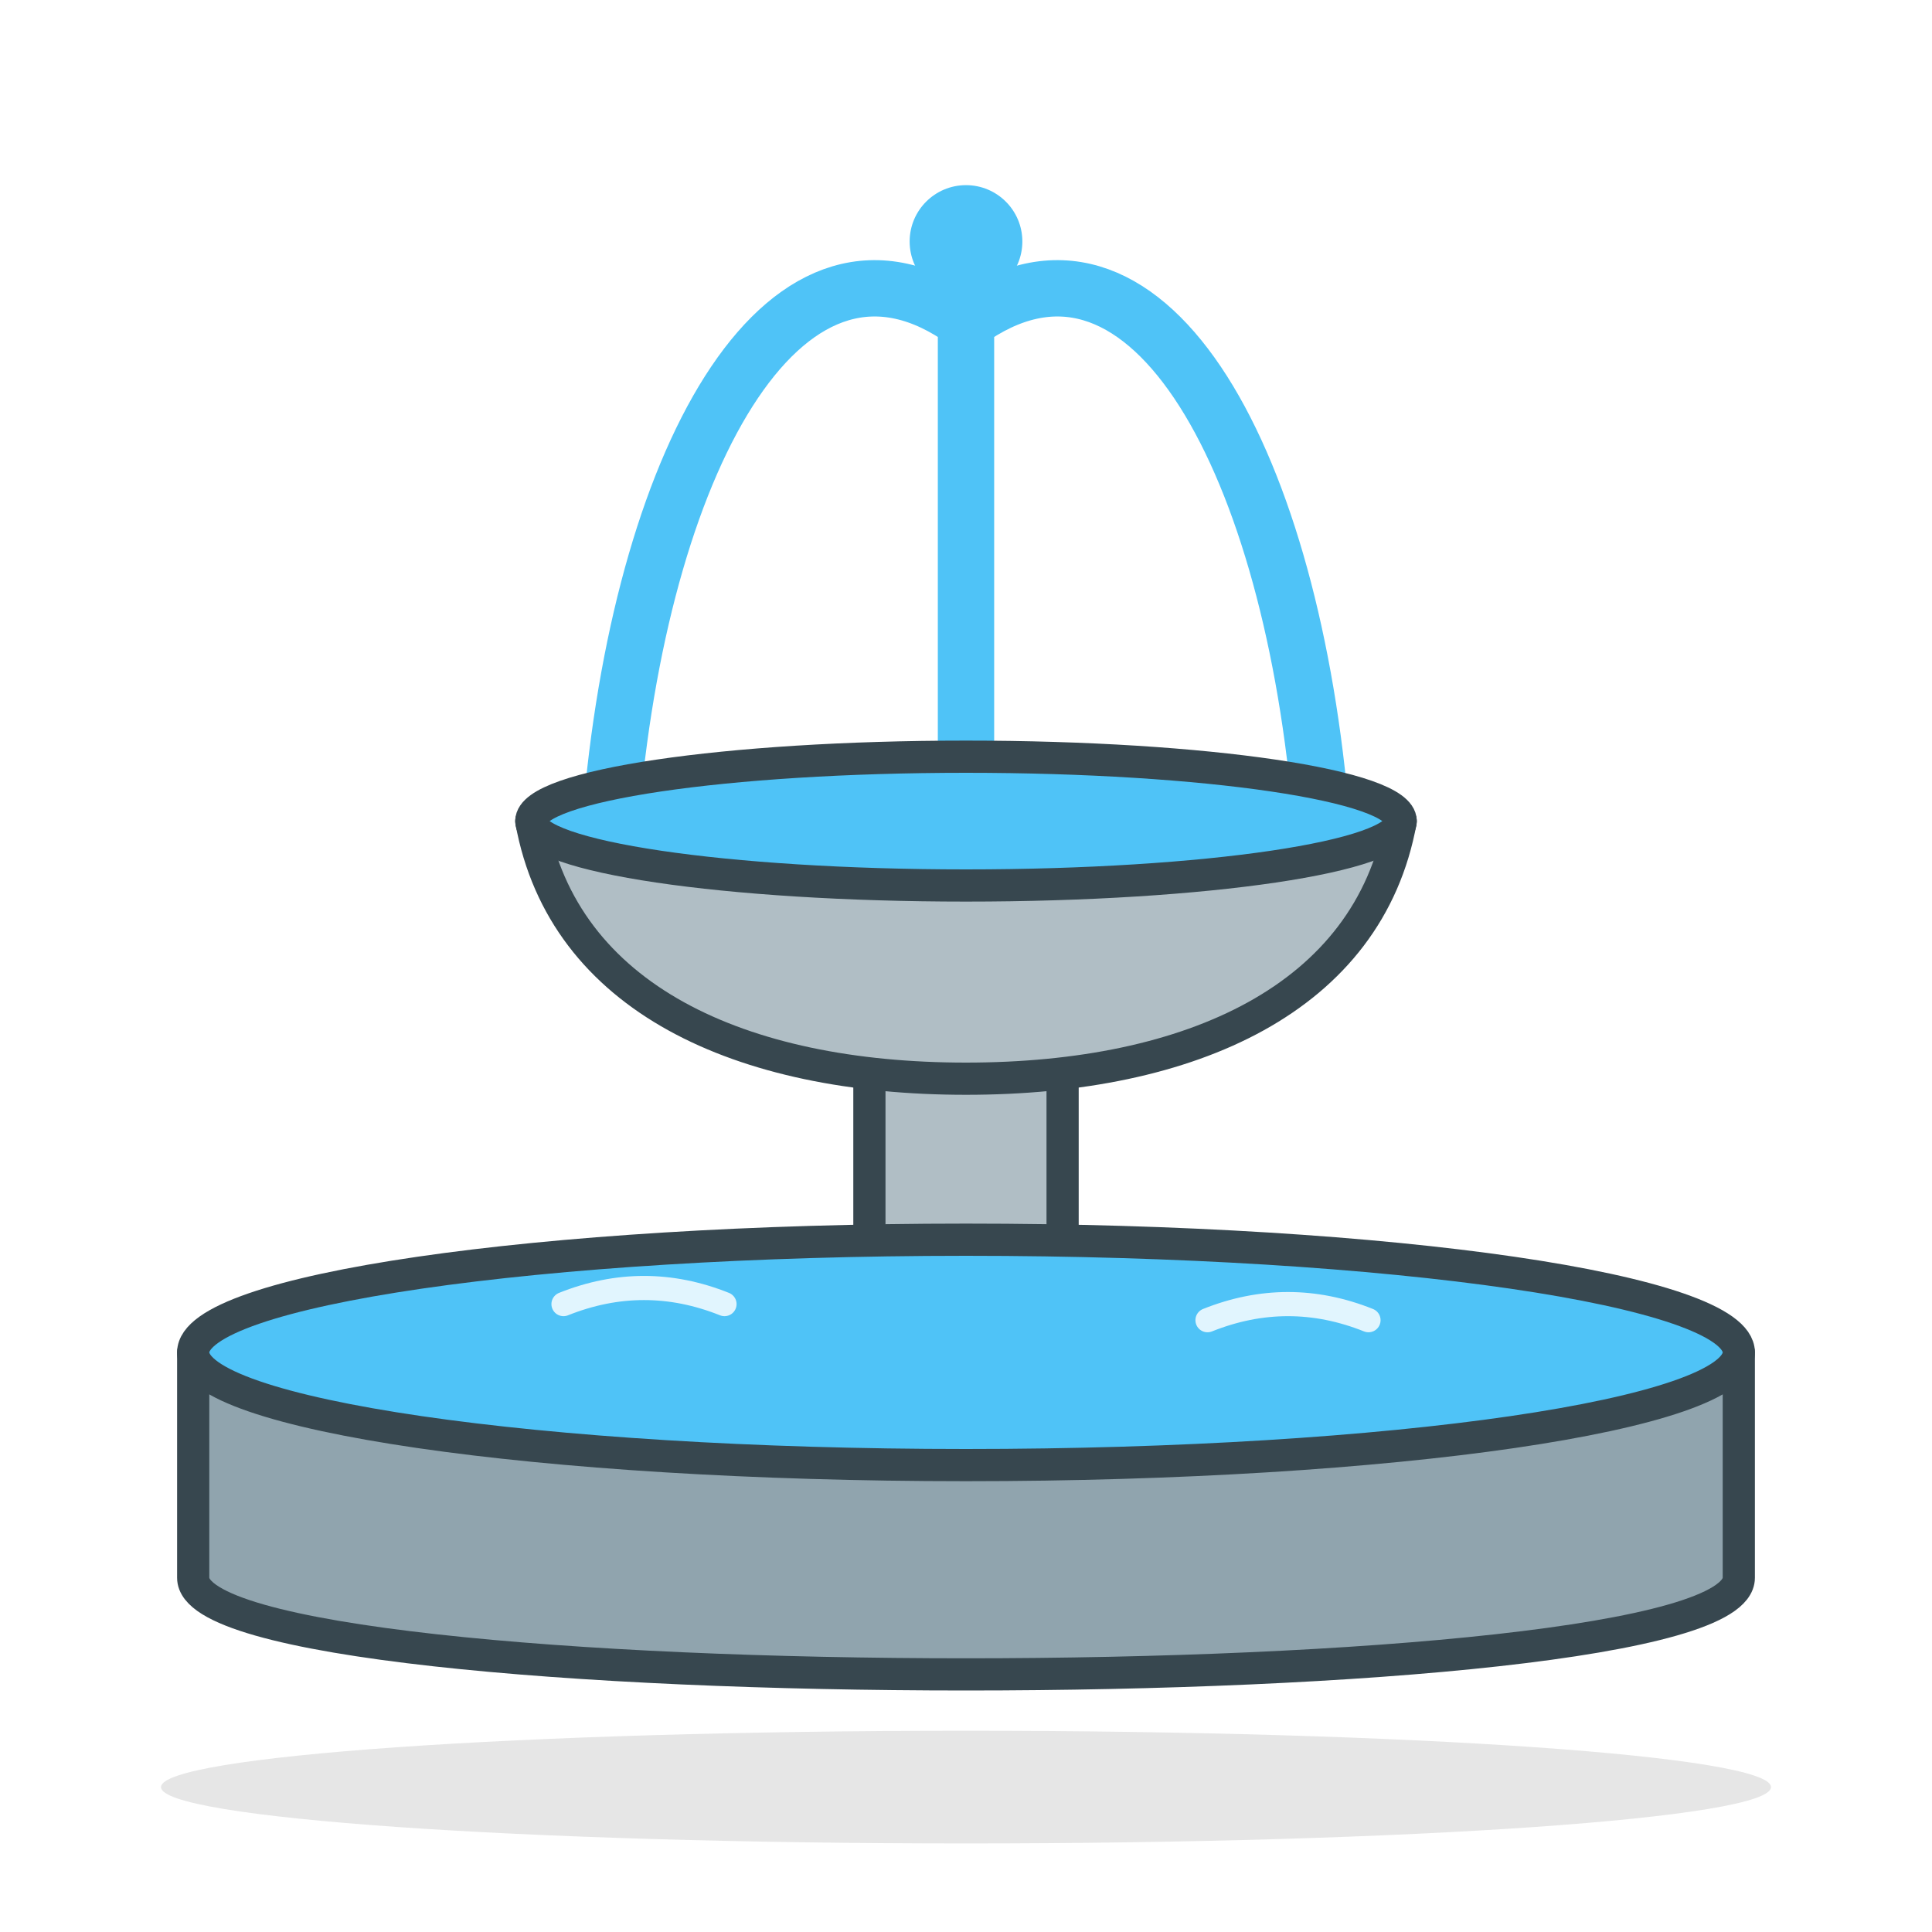
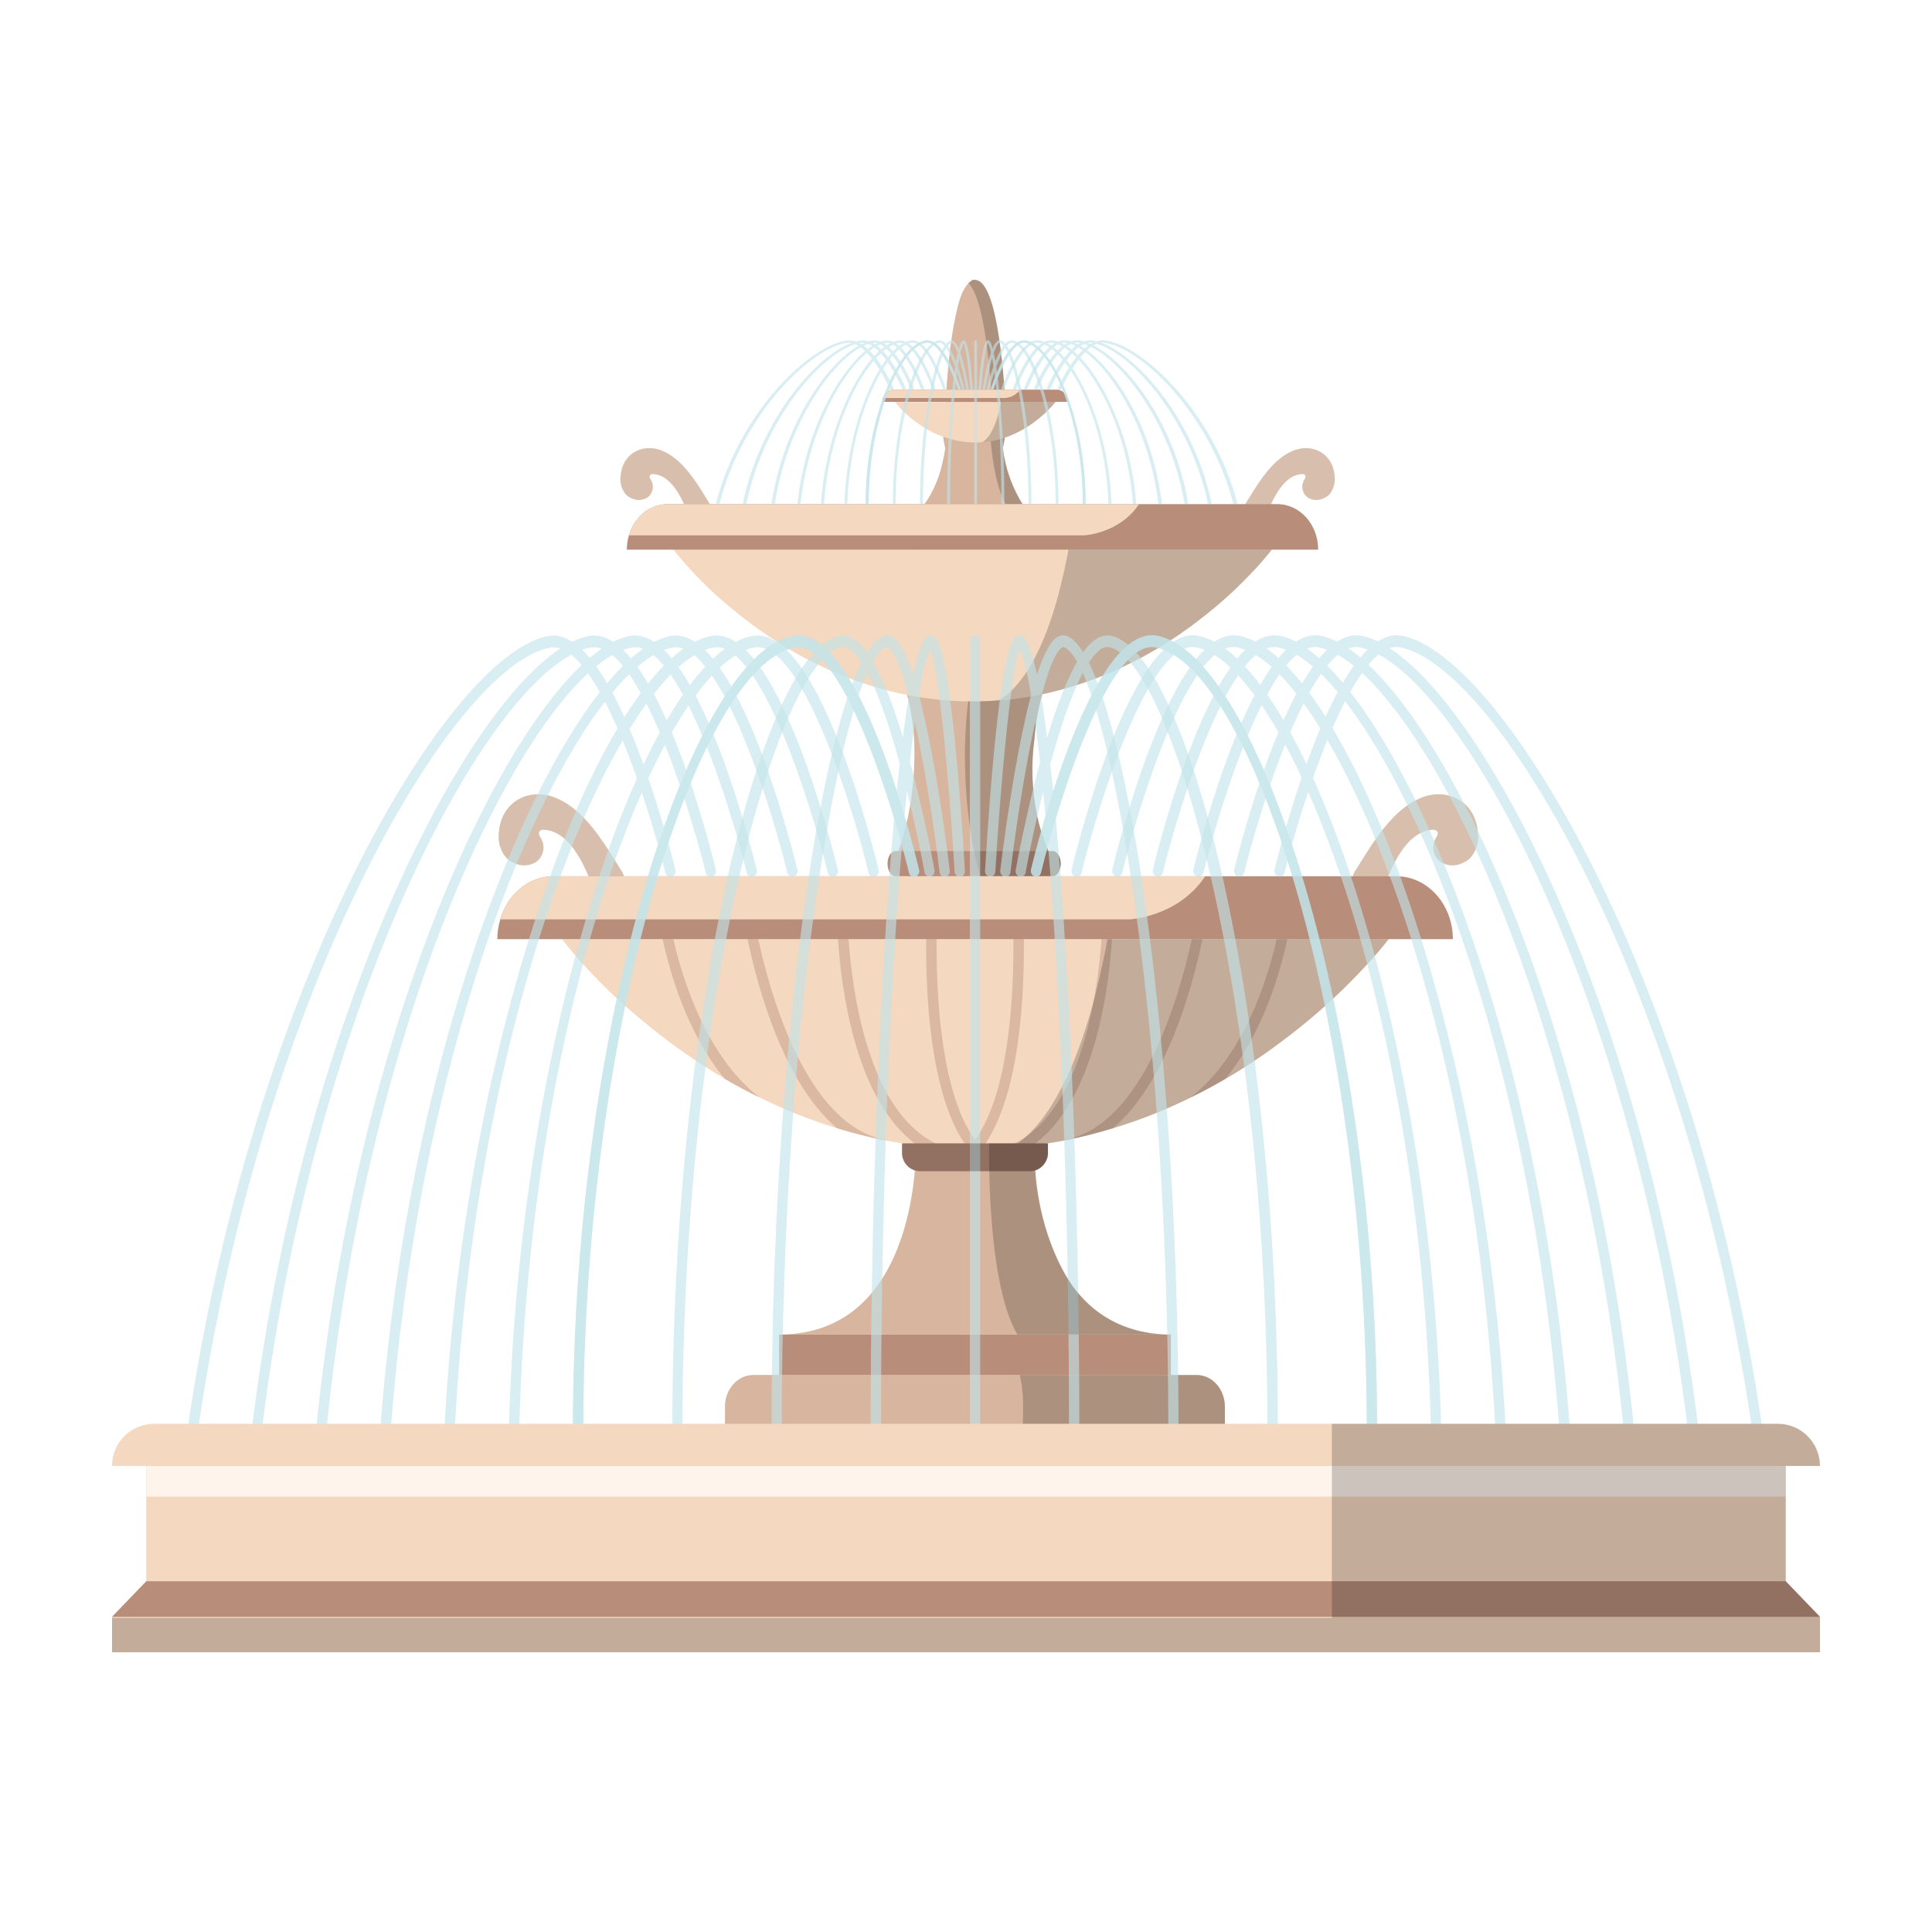
- <svg xmlns="http://www.w3.org/2000/svg" viewBox="0 0 240 240" role="img" aria-label="Fuente">
-   <ellipse cx="120" cy="222" rx="100" ry="7" fill="#000" opacity="0.1" />
-   <path d="M120 100 V40 M120 40 C98 24 80 56 76 100 M120 40 C142 24 160 56 164 100" fill="none" stroke="#4fc3f7" stroke-width="7" stroke-linecap="round" />
-   <circle cx="120" cy="30" r="7" fill="#4fc3f7" />
-   <g stroke="#37474f" stroke-width="4" stroke-linejoin="round">
-     <rect x="108" y="112" width="24" height="64" fill="#b0bec5" />
-     <path d="M24 168 H216 V196 C216 212 24 212 24 196 Z" fill="#90a4ae" />
-     <ellipse cx="120" cy="168" rx="96" ry="14" fill="#4fc3f7" />
-     <path d="M66 102 H174 C170 124 148 134 120 134 C92 134 70 124 66 102 Z" fill="#b0bec5" />
-     <ellipse cx="120" cy="102" rx="54" ry="8" fill="#4fc3f7" />
+ <svg xmlns="http://www.w3.org/2000/svg" viewBox="0 0 500 500">
+   <g style="isolation:isolate">
+     <g id="Capa_1" data-name="Capa 1">
+       <path d="M259.55,116.07l.39-2.14c.12-1,.24-2,.33-2.93a15,15,0,0,1-16.45-.35,34.41,34.41,0,0,0,.81,5.4c-1,6.49-2.83,11.1-5.83,15,3.35-.2,6.71.06,10,.13,3.53,0,7.05,0,10.57-.08l5.5-.21A35.1,35.1,0,0,1,259.55,116.07Z" fill="#d8b59f" />
+       <path d="M260.54,131l4.38-.17A35.1,35.1,0,0,1,259.55,116l.39-2.14c.12-1,.24-2,.33-2.93a16.51,16.51,0,0,1-4,1.72C256.85,120.36,258.17,127,260.54,131Z" opacity="0.2" />
+       <path d="M244.25,110.66c.74-10.1,1.11-20.88,3.48-30.74.63-2.62,1.53-6,4-7.49l.26,0a2.57,2.57,0,0,1,2,.78c5,4.67,6.21,30,6.56,37.52-2.37,0-4.75,0-7.12-.07Z" fill="#d8b59f" />
+       <path d="M260.57,110.7c-.35-7.51-1.54-32.84-6.56-37.51a2.57,2.57,0,0,0-2-.78l-.26,0a5.13,5.13,0,0,0-1.09.88c4.92,5,6.09,29.9,6.44,37.38C258.23,110.7,259.4,110.71,260.57,110.7Z" opacity="0.2" />
+       <path d="M273.17,104s-.29.38-.84,1c-.11.13-.23.26-.37.4a28.46,28.46,0,0,1-2.72,2.59c-.44.37-.92.75-1.43,1.13l-.52.39-.46.32c-.58.4-1.2.8-1.86,1.18s-1.14.64-1.75.94a25.62,25.62,0,0,1-3.89,1.54q-1.12.35-2.34.6c-.55.1-1.11.19-1.68.26-.3,0-.59.07-.89.09l-.18,0c-.5,0-1,.07-1.52.07h-.63a15.53,15.53,0,0,1-1.69-.09c-.3,0-.6,0-.89-.09-.57-.07-1.13-.16-1.68-.26-.81-.17-1.59-.37-2.35-.6A25.92,25.92,0,0,1,241.6,112c-.61-.3-1.19-.61-1.75-.94a31.17,31.17,0,0,1-4.28-3,27.32,27.32,0,0,1-3.93-4Z" fill="#f4d8c0" />
+       <path d="M276.39,104h-48a3.66,3.66,0,0,1,.14-1,2.88,2.88,0,0,1,2.69-2.16h42.31A3,3,0,0,1,276.39,104Z" fill="#b88d7a" />
+       <g opacity="0.2" style="mix-blend-mode:multiply">
+         <path d="M273.17,104s-.29.38-.84,1c-.11.13-.23.26-.37.4a28.46,28.46,0,0,1-2.72,2.59c-.44.37-.92.75-1.43,1.13l-.52.39-.46.32c-.58.4-1.2.8-1.86,1.18s-1.14.64-1.75.94a25.62,25.62,0,0,1-3.89,1.54q-1.12.35-2.34.6c-.55.1-1.11.19-1.68.26-.3,0-.59.07-.89.09l-.18,0,.15-.1a4.49,4.49,0,0,0,.62-.48c1.56-1.43,2.64-4.1,3.35-6.71,0-.16.08-.31.11-.47h0c.24-.94.43-1.86.59-2.7Z" />
+       </g>
+       <path d="M264,100.84a5.21,5.21,0,0,1-3.82,2.16H228.57a2.88,2.88,0,0,1,2.69-2.16Z" fill="#f4d8c0" />
+       <g opacity="0.62">
+         <path d="M224.41,130.47a.35.35,0,0,1-.37-.31c0-22,8.5-41,15.53-42.06,4.63-.69,8.53,11,9,12.37a.3.3,0,0,1-.25.38.37.37,0,0,1-.45-.22c-1.12-3.49-4.78-12.45-8.13-11.93-6.76,1-14.93,19.77-14.93,41.46A.34.34,0,0,1,224.41,130.47Z" fill="#c2e3ea" />
+         <path d="M218.91,130.47h0a.35.35,0,0,1-.36-.32c.76-22,10-40.95,17.19-42.05,4.62-.7,8.54,11,9,12.37a.31.31,0,0,1-.26.38.37.37,0,0,1-.45-.22c-1.12-3.49-4.8-12.45-8.14-11.93-6.07.94-15.78,18-16.59,41.47A.33.33,0,0,1,218.91,130.47Z" fill="#c2e3ea" />
+         <path d="M212.85,130.47h0a.35.35,0,0,1-.37-.33c1.58-21.91,12.23-40.92,20-42,4.92-.7,9.08,11,9.54,12.37a.3.3,0,0,1-.27.38.39.39,0,0,1-.47-.21c-1.2-3.5-5.1-12.45-8.66-11.94-6.58,1-17.66,18-19.36,41.48A.36.36,0,0,1,212.85,130.47Z" fill="#c2e3ea" />
+         <path d="M206.76,130.47h0a.36.36,0,0,1-.37-.34c2.65-23.74,15.44-41,22.74-42,5.12-.7,9.5,11,10,12.37.06.17-.07.34-.29.38a.42.42,0,0,1-.49-.21c-1.26-3.5-5.36-12.45-9.06-11.94-7.06,1-19.46,18-22.08,41.49A.37.37,0,0,1,206.76,130.47Z" fill="#c2e3ea" />
+         <path d="M200.07,130.47h0c-.24,0-.41-.17-.38-.34,3.71-23.71,18.21-41,26.17-42,5.46-.71,10.14,11,10.65,12.37.06.17-.07.34-.3.38a.46.46,0,0,1-.53-.21c-1.34-3.5-5.71-12.45-9.67-11.94-7.71,1-21.8,18.07-25.46,41.5A.42.42,0,0,1,200.07,130.47Z" fill="#c2e3ea" />
+         <path d="M192.74,130.47h-.06c-.26,0-.44-.18-.4-.35,5-23.66,21.67-41,30.55-42,5.93-.7,11,11,11.59,12.37.07.17-.08.34-.33.38a.52.52,0,0,1-.57-.21c-1.47-3.5-6.23-12.45-10.52-11.94-8.61,1-24.88,18.11-29.79,41.5C193.18,130.36,193,130.47,192.74,130.47Z" fill="#c2e3ea" />
+         <path d="M185.82,130.47h-.08c-.26,0-.44-.18-.4-.35,6.09-23.61,24.44-40.92,33.9-42,6.15-.71,11.46,11,12,12.37.07.17-.08.34-.34.38a.56.56,0,0,1-.6-.21c-1.53-3.5-6.47-12.45-10.94-11.94-9.19,1.06-27.08,18.16-33.11,41.51A.48.48,0,0,1,185.82,130.47Z" fill="#c2e3ea" />
+       </g>
+       <g opacity="0.62">
+         <path d="M280.59,130.47a.34.34,0,0,1-.36-.31c0-21.69-8.17-40.42-14.94-41.46-3.35-.52-7,8.44-8.12,11.93a.37.37,0,0,1-.45.22.3.3,0,0,1-.25-.38c.43-1.34,4.33-13.07,8.95-12.37,7,1.08,15.53,20.08,15.53,42.06A.34.34,0,0,1,280.59,130.47Z" fill="#c2e3ea" />
+         <path d="M287.25,130.47a.37.37,0,0,1-.4-.3C286,106.65,275.4,89.64,268.8,88.7c-3.64-.52-7.63,8.44-8.86,11.93a.4.4,0,0,1-.48.22c-.22,0-.34-.21-.28-.38.47-1.34,4.73-13.07,9.76-12.37,7.8,1.1,17.88,20.1,18.71,42.05a.37.37,0,0,1-.39.32Z" fill="#c2e3ea" />
+         <path d="M293.63,130.47c-.22,0-.41-.13-.42-.29-1.83-23.5-13.78-40.52-20.89-41.48-3.86-.52-8,8.44-9.33,11.94a.44.44,0,0,1-.51.21c-.23,0-.36-.21-.3-.38.5-1.34,5-13.07,10.29-12.37,8.38,1.12,19.87,20.13,21.57,42,0,.17-.16.32-.39.33Z" fill="#c2e3ea" />
+         <path d="M300.19,130.47c-.22,0-.42-.12-.44-.28-2.85-23.47-16.35-40.51-24-41.49-4-.51-8.49,8.44-9.86,11.94a.49.49,0,0,1-.55.21c-.23,0-.37-.21-.3-.38.52-1.34,5.28-13.07,10.87-12.37,7.95,1,21.88,18.29,24.76,42,0,.17-.16.32-.4.34Z" fill="#c2e3ea" />
+         <path d="M307,130.47a.45.45,0,0,1-.47-.28c-4-23.42-19.19-40.48-27.53-41.49-4.3-.52-9,8.44-10.45,11.94a.53.53,0,0,1-.57.21c-.25,0-.4-.21-.33-.38.56-1.34,5.61-13.07,11.52-12.37,8.61,1,24.28,18.32,28.29,42,0,.17-.16.32-.41.34Z" fill="#c2e3ea" />
+         <path d="M313.06,130.47a.46.46,0,0,1-.47-.27c-5-23.39-21.42-40.47-30.13-41.5-4.35-.51-9.16,8.44-10.65,11.94a.55.55,0,0,1-.58.21c-.25,0-.4-.21-.33-.38.57-1.34,5.74-13.07,11.73-12.37,9,1.06,25.88,18.36,30.9,42,0,.17-.14.32-.4.35Z" fill="#c2e3ea" />
+         <path d="M319.63,130.47a.48.48,0,0,1-.48-.26C313.06,106.86,295,89.76,285.71,88.7c-4.52-.51-9.51,8.44-11,11.94a.57.57,0,0,1-.61.21c-.26,0-.41-.21-.34-.38.59-1.34,5.94-13.08,12.17-12.37,9.56,1.09,28.08,18.4,34.24,42,0,.17-.14.33-.41.35Z" fill="#c2e3ea" />
+       </g>
+       <g opacity="0.62">
+         <path d="M280.59,130.47a.34.34,0,0,1-.36-.31c0-21.69-8.17-40.42-14.94-41.46-3.35-.52-7,8.44-8.12,11.93a.37.37,0,0,1-.45.22.3.3,0,0,1-.25-.38c.43-1.34,4.33-13.07,8.95-12.37,7,1.08,15.53,20.08,15.53,42.06A.34.34,0,0,1,280.59,130.47Z" fill="#c2e3ea" />
+         <path d="M273.57,130.47a.35.35,0,0,1-.37-.31c0-22.73-6.65-40.54-11.14-41.46a1,1,0,0,0-.7.13c-2.28,1.23-4.57,8.92-5.26,11.79a.38.38,0,0,1-.43.24.32.32,0,0,1-.29-.37c.1-.43,2.58-10.56,5.59-12.18a1.89,1.89,0,0,1,1.26-.21c5.41,1.11,11.7,19.72,11.7,42.06A.34.34,0,0,1,273.57,130.47Z" fill="#c2e3ea" />
+         <path d="M266.54,130.47a.34.34,0,0,1-.36-.31c0-22.74-4.41-40.56-7.38-41.47,0,0-.06,0-.15,0-1.37.69-2.95,7.65-3.63,11.88a.36.36,0,0,1-.41.26.32.32,0,0,1-.31-.35c.18-1.15,1.86-11.25,4-12.32a1,1,0,0,1,.78-.08c3.64,1.12,7.86,19.73,7.86,42.05A.34.34,0,0,1,266.54,130.47Z" fill="#c2e3ea" />
+         <path d="M259.52,130.47a.34.34,0,0,1-.36-.31c0-22-2-39.38-3.51-41.36-.57,1.09-1.3,6.64-1.71,11.78a.35.35,0,0,1-.39.28.33.33,0,0,1-.34-.33c.36-4.45,1.13-12,2.21-12.42a.57.57,0,0,1,.51,0c2,1.25,4,21.67,4,42A.35.35,0,0,1,259.52,130.47Z" fill="#c2e3ea" />
+         <path d="M252.5,130.47a.35.35,0,0,1-.37-.31V88.37a.34.34,0,0,1,.37-.3.33.33,0,0,1,.36.3v41.79A.34.34,0,0,1,252.5,130.47Z" fill="#c2e3ea" />
+         <path d="M245.48,130.47a.34.34,0,0,1-.37-.31c0-20.34,1.92-40.76,4-42a.57.57,0,0,1,.51,0c1.08.42,1.85,8,2.2,12.42a.32.32,0,0,1-.34.33.33.33,0,0,1-.38-.28c-.42-5.14-1.15-10.69-1.71-11.78-1.47,2-3.51,19.36-3.51,41.36A.34.34,0,0,1,245.48,130.47Z" fill="#c2e3ea" />
+         <path d="M238.45,130.47a.34.34,0,0,1-.36-.31c0-22.32,4.22-40.93,7.85-42a1,1,0,0,1,.79.08c2.11,1.07,3.79,11.17,4,12.32a.32.32,0,0,1-.31.35.35.35,0,0,1-.41-.26c-.68-4.23-2.26-11.19-3.63-11.88-.09,0-.13,0-.16,0-3,.91-7.37,18.73-7.37,41.47A.34.34,0,0,1,238.45,130.47Z" fill="#c2e3ea" />
+         <path d="M231.43,130.47a.34.34,0,0,1-.36-.31c0-22.34,6.29-40.95,11.7-42.06a1.86,1.86,0,0,1,1.25.21c3,1.62,5.49,11.75,5.6,12.18a.32.32,0,0,1-.29.37.38.38,0,0,1-.43-.24c-.69-2.87-3-10.56-5.27-11.79a1,1,0,0,0-.69-.13c-4.49.92-11.14,18.73-11.14,41.46A.35.35,0,0,1,231.43,130.47Z" fill="#c2e3ea" />
+         <path d="M224.41,130.47a.35.35,0,0,1-.37-.31c0-22,8.5-41,15.53-42.06,4.63-.69,8.53,11,9,12.37a.3.3,0,0,1-.25.38.37.37,0,0,1-.45-.22c-1.12-3.49-4.78-12.45-8.13-11.93-6.76,1-14.93,19.77-14.93,41.46A.34.34,0,0,1,224.41,130.47Z" fill="#c2e3ea" />
+       </g>
+       <path d="M269.79,179.43c6.81-23.92,26.56-28.7,29.46-29.33h-94.2c2.49.41,21.89,4.09,29.09,27.55a59.94,59.94,0,0,1,2.44,13.67,83.25,83.25,0,0,1-.77,15.33,70.82,70.82,0,0,1-4.67,17.17h42a44.11,44.11,0,0,1-4.67-12.42,58,58,0,0,1-.77-20.08A59.66,59.66,0,0,1,269.79,179.43Z" fill="#d8b59f" />
+       <path d="M272.46,226.77H231.74c-1.13,0-2.05-1.46-2.05-3.26s.92-3.25,2.05-3.25h40.72c1.13,0,2.05,1.46,2.05,3.25S273.59,226.77,272.46,226.77Z" fill="#b88d7a" />
+       <path d="M299.25,150.1H280.38c-2.12.46-23.34,0-29.46,29.33-.69,3.3-3.4,24.36,2.67,47.34h18.87c1.13,0,2.05-1.46,2.05-3.26s-.92-3.25-2.05-3.25h-1.09a46.86,46.86,0,0,1-2.87-8.86,58,58,0,0,1-.77-20.08,59.66,59.66,0,0,1,2.06-11.89,46.76,46.76,0,0,1,4-9.91h2.3c1.14,0,2.06-1.46,2.06-3.25a4.3,4.3,0,0,0-.63-2.34A39.29,39.29,0,0,1,299.25,150.1Z" opacity="0.2" />
+       <path d="M303,345.38H201.63c36.69,0,35.41-49,35.41-49l15.29,1,15.31-1s0,.66,0,1.82C267.86,307.08,270.58,345.38,303,345.38Z" fill="#d8b59f" />
+       <path d="M359.37,243.05s-1.49,2-4.34,5.2c-.57.63-1.21,1.34-1.9,2.06a151.4,151.4,0,0,1-14,13.33c-2.27,1.91-4.75,3.88-7.39,5.85-.88.66-1.79,1.32-2.69,2s-1.58,1.11-2.38,1.68c-3,2.06-6.19,4.12-9.58,6.09-2.88,1.68-5.87,3.29-9,4.81A130.19,130.19,0,0,1,288,292c-3.9,1.19-7.93,2.24-12.09,3.08-2.83.53-5.71,1-8.67,1.37-1.52.21-3,.36-4.59.48a8.69,8.69,0,0,1-.91.06c-2.56.24-5.15.36-7.82.39h0c-.46,0-.91,0-1.36,0h-.48c-.46,0-.91,0-1.36,0h0c-3,0-5.87-.18-8.73-.45-1.54-.12-3.06-.27-4.59-.48-3-.36-5.84-.84-8.67-1.37-4.16-.84-8.19-1.89-12.08-3.08a130.31,130.31,0,0,1-20-7.95c-3.15-1.52-6.14-3.13-9-4.81a160.53,160.53,0,0,1-22-15.59,139.89,139.89,0,0,1-20.25-20.59Z" fill="#f4d8c0" />
+       <path d="M363.81,208.72a19,19,0,0,1,4-2.27c6.74-2.75,14.31.9,14.7,9.43a8.21,8.21,0,0,1-2,6.17,6.58,6.58,0,0,1-2,1.31,5.77,5.77,0,0,1-5.74-.32,4.71,4.71,0,0,1-1.37-5.81c.36-.61.92-1.33.59-2a1.24,1.24,0,0,0-1.23-.49c-7,.4-11.05,10.18-13.13,16.57a3.2,3.2,0,0,1-.94,1.7c-1,.74-2.3-.24-3.18-1.17l-2.41-2.55a3.37,3.37,0,0,1-1-1.6,3.65,3.65,0,0,1,.75-2.52C354.46,219.42,358.41,212.7,363.81,208.72Z" fill="#d8bfad" />
+       <path d="M317,364.05v6H187.62v-6c0-4.51,3.28-8.21,7.34-8.21H309.69C313.75,355.84,317,359.54,317,364.05Z" fill="#d8b59f" />
+       <path d="M147.78,208.72a18.65,18.65,0,0,0-4-2.27c-6.74-2.75-14.31.9-14.71,9.43a8.26,8.26,0,0,0,2,6.17,6.46,6.46,0,0,0,2,1.31,5.77,5.77,0,0,0,5.74-.32,4.7,4.7,0,0,0,1.36-5.81c-.36-.61-.91-1.33-.58-2a1.23,1.23,0,0,1,1.22-.49c7,.4,11.06,10.18,13.13,16.57a3.28,3.28,0,0,0,.95,1.7c1,.74,2.3-.24,3.18-1.17l2.41-2.55a3.45,3.45,0,0,0,1-1.6,3.66,3.66,0,0,0-.76-2.52C157.14,219.42,153.18,212.7,147.78,208.72Z" fill="#d8bfad" />
+       <g opacity="0.43">
+         <path d="M253.29,298.19c13.93-16.06,11.59-59.84,11.48-61.7l-2.66.2c0,.44,2.37,44.31-10.73,59.42Z" fill="#b88d7a" />
+         <path d="M262.34,296l.35.9c1.54-.12,3.07-.27,4.59-.48,16-11.44,19.66-40.36,20.51-53.39.22-3.64.25-6.06.25-6.48h-2.67c0,.12,0,2.6-.3,6.48C284.11,256.66,280,287.58,262.34,296Z" fill="#b88d7a" />
+         <path d="M275.92,294.93l0,.15c4.16-.84,8.19-1.88,12.09-3.08,14.06-11.83,20.73-37.11,23.18-48.94.72-3.49,1.07-5.79,1.12-6.24l-2.61-.48c0,.12-.4,2.69-1.28,6.72C305.3,257.55,296,290.78,275.92,294.93Z" fill="#b88d7a" />
+         <path d="M308.07,284.05c3.15-1.52,6.14-3.13,9-4.81,10-12.1,14.41-28.29,16.09-36.18.59-2.63.83-4.33.88-4.66l-2.64-.45c0,.09-.29,2-1,5.11C328.24,252.62,322.13,273.18,308.07,284.05Z" fill="#b88d7a" />
+         <path d="M251.38,298.19c-13.93-16.06-11.59-59.84-11.48-61.7l2.66.2c0,.44-2.37,44.31,10.73,59.42Z" fill="#b88d7a" />
+         <path d="M242.33,296l-.35.9c-1.55-.12-3.07-.27-4.59-.48-16-11.44-19.66-40.36-20.52-53.39-.21-3.64-.24-6.06-.24-6.48h2.67c0,.12,0,2.6.3,6.48C220.56,256.66,224.67,287.58,242.33,296Z" fill="#b88d7a" />
+         <path d="M228.75,294.93l0,.15c-4.16-.84-8.19-1.88-12.09-3.08-14.06-11.83-20.73-37.11-23.18-48.94-.72-3.49-1.07-5.79-1.12-6.24l2.61-.48c0,.12.4,2.69,1.28,6.72C199.37,257.55,208.68,290.78,228.75,294.93Z" fill="#b88d7a" />
+         <path d="M196.6,284.05c-3.15-1.52-6.14-3.13-9-4.81-10-12.1-14.41-28.29-16.09-36.18-.59-2.63-.83-4.33-.88-4.66l2.64-.45c0,.09.29,2,1,5.11C176.42,252.62,182.53,273.18,196.6,284.05Z" fill="#b88d7a" />
+       </g>
+       <path d="M376,243.05H128.71a17.89,17.89,0,0,1,.75-5.11c1.89-6.48,7.36-11.17,13.82-11.17H361.4C369.43,226.77,376,234.06,376,243.05Z" fill="#b88d7a" />
+       <polygon points="252.53 345.39 252.14 345.39 201.64 345.39 201.64 355.85 252.14 355.85 252.53 355.85 303.03 355.85 303.03 345.39 252.53 345.39" fill="#b88d7a" />
+       <g opacity="0.2" style="mix-blend-mode:multiply">
+         <path d="M359.37,243.05s-1.49,2-4.34,5.2c-.57.63-1.21,1.34-1.9,2.06a151.4,151.4,0,0,1-14,13.33c-2.27,1.91-4.75,3.88-7.39,5.85-.88.66-1.79,1.32-2.69,2s-1.58,1.11-2.38,1.68c-3,2.06-6.19,4.12-9.58,6.09-2.88,1.68-5.87,3.29-9,4.81A130.19,130.19,0,0,1,288,292c-3.9,1.19-7.93,2.24-12.09,3.08-2.83.53-5.71,1-8.67,1.37-1.52.21-3,.36-4.59.48a8.69,8.69,0,0,1-.91.06c.24-.15.51-.3.75-.48a21.3,21.3,0,0,0,3.2-2.48c8.09-7.41,13.61-21.15,17.26-34.6.22-.8.43-1.61.62-2.42,0,0,0,0,0,0,1.23-4.84,2.25-9.59,3.05-13.92Z" />
+       </g>
+       <g opacity="0.2" style="mix-blend-mode:multiply">
+         <path d="M317,364.05v6h-52.4c.48-7.8-.06-12-.72-14.19h45.78C313.75,355.84,317,359.54,317,364.05Z" />
+       </g>
+       <path d="M259.45,295.9h-26v2.2a4.73,4.73,0,0,0,4.43,5h28.88a4.73,4.73,0,0,0,4.44-5v-2.2Z" fill="#b88d7a" />
+       <path d="M311.91,226.77c-7.07,10.64-19.69,11.17-19.69,11.17H129.46c1.89-6.48,7.36-11.17,13.82-11.17Z" fill="#f4d8c0" />
+       <path d="M331.77,118.28a13.65,13.65,0,0,1,2.92-1.66c4.92-2,10.44.66,10.72,6.88A6,6,0,0,1,344,128a4.68,4.68,0,0,1-1.44.95,4.21,4.21,0,0,1-4.19-.23,3.44,3.44,0,0,1-1-4.24c.26-.44.67-1,.43-1.43a.89.89,0,0,0-.9-.35c-5.08.29-8.06,7.42-9.57,12.08a2.41,2.41,0,0,1-.69,1.24c-.74.54-1.68-.18-2.32-.86l-1.76-1.85a2.47,2.47,0,0,1-.74-1.17,2.66,2.66,0,0,1,.55-1.84C325,126.08,327.83,121.18,331.77,118.28Z" fill="#d8bfad" />
+       <path d="M174.23,118.28a13.41,13.41,0,0,0-2.92-1.66c-4.91-2-10.43.66-10.72,6.88A6,6,0,0,0,162,128a4.52,4.52,0,0,0,1.43.95,4.21,4.21,0,0,0,4.19-.23,3.44,3.44,0,0,0,1-4.24c-.27-.44-.67-1-.43-1.43a.88.88,0,0,1,.89-.35c5.08.29,8.06,7.42,9.58,12.08a2.4,2.4,0,0,0,.68,1.24c.74.54,1.68-.18,2.33-.86l1.75-1.85a2.57,2.57,0,0,0,.75-1.17,2.66,2.66,0,0,0-.56-1.84C181.06,126.08,178.17,121.18,174.23,118.28Z" fill="#d8bfad" />
+       <path d="M329.13,142.25S328.05,143.7,326,146c-.4.46-.87,1-1.37,1.49a109.87,109.87,0,0,1-10.13,9.65c-1.65,1.38-3.44,2.81-5.35,4.23-.64.48-1.3,1-1.95,1.43s-1.14.8-1.72,1.21c-2.16,1.49-4.48,3-6.93,4.41-2.09,1.21-4.25,2.38-6.53,3.48a93.18,93.18,0,0,1-14.5,5.75,90.24,90.24,0,0,1-8.75,2.23c-2,.39-4.13.73-6.27,1-1.1.16-2.2.26-3.32.35-.21,0-.43,0-.66,0-1.85.18-3.72.26-5.65.28h0c-.33,0-.66,0-1,0h-.35c-.32,0-.65,0-1,0h0c-2.16,0-4.25-.13-6.31-.32-1.12-.09-2.22-.19-3.32-.35-2.15-.26-4.23-.6-6.28-1-3-.61-5.93-1.36-8.75-2.23a93.58,93.58,0,0,1-14.5-5.75c-2.27-1.1-4.44-2.27-6.52-3.48a116.74,116.74,0,0,1-15.95-11.28,100.49,100.49,0,0,1-14.65-14.9Z" fill="#f4d8c0" />
+       <path d="M341.14,142.25H162.22a12.83,12.83,0,0,1,.54-3.7c1.37-4.69,5.33-8.08,10-8.08H330.6C336.41,130.47,341.14,135.74,341.14,142.25Z" fill="#b88d7a" />
+       <g opacity="0.2" style="mix-blend-mode:multiply">
+         <path d="M329.13,142.25S328.05,143.7,326,146c-.4.46-.87,1-1.37,1.49a109.87,109.87,0,0,1-10.13,9.65c-1.65,1.38-3.44,2.81-5.35,4.23-.64.48-1.3,1-1.95,1.43s-1.14.8-1.72,1.21c-2.16,1.49-4.48,3-6.93,4.41-2.09,1.21-4.25,2.38-6.53,3.48a93.18,93.18,0,0,1-14.5,5.75,90.24,90.24,0,0,1-8.75,2.23c-2,.39-4.13.73-6.27,1-1.1.16-2.2.26-3.32.35-.21,0-.43,0-.66,0a4.42,4.42,0,0,0,.54-.34,15.06,15.06,0,0,0,2.32-1.8c5.85-5.36,9.85-15.3,12.49-25,.16-.59.31-1.17.45-1.75a0,0,0,0,0,0,0c.88-3.51,1.62-6.94,2.2-10.08Z" />
+       </g>
+       <path d="M294.78,130.47c-5.12,7.69-14.25,8.08-14.25,8.08H162.76c1.37-4.69,5.33-8.08,10-8.08Z" fill="#f4d8c0" />
+       <g opacity="0.62">
+         <path d="M149.61,371.52a1.43,1.43,0,0,1-1.34-1.5c0-107.33,31.07-200.14,56.8-205.42,16.93-3.37,31.19,53.89,32.76,60.44a1.53,1.53,0,0,1-.94,1.84,1.3,1.3,0,0,1-1.63-1c-4.11-17.06-17.5-60.82-29.71-58.27-24.74,5.07-54.61,96.51-54.61,202.46A1.42,1.42,0,0,1,149.61,371.52Z" fill="#c2e3ea" />
+         <path d="M133,371.52h0a1.44,1.44,0,0,1-1.3-1.55c2.76-107.18,36.64-200,62.85-205.37,16.91-3.39,31.24,53.89,32.82,60.44a1.51,1.51,0,0,1-.94,1.84,1.31,1.31,0,0,1-1.63-1c-4.12-17.07-17.56-60.8-29.77-58.27-22.19,4.55-57.7,87.64-60.66,202.5A1.43,1.43,0,0,1,133,371.52Z" fill="#c2e3ea" />
+         <path d="M116.36,371.52h-.08a1.46,1.46,0,0,1-1.25-1.59c5.44-107,42.15-199.84,68.91-205.33,16.92-3.39,31.29,53.89,32.87,60.44a1.52,1.52,0,0,1-.93,1.84,1.32,1.32,0,0,1-1.64-1c-4.14-17.06-17.57-60.76-29.82-58.27-22.7,4.65-60.89,87.81-66.73,202.54A1.42,1.42,0,0,1,116.36,371.52Z" fill="#c2e3ea" />
+         <path d="M99.74,371.52h-.12a1.45,1.45,0,0,1-1.21-1.62c8.73-116,50.9-200.35,75-205.29,16.9-3.4,31.34,53.88,32.93,60.44a1.52,1.52,0,0,1-.93,1.84,1.33,1.33,0,0,1-1.64-1c-4.15-17.06-17.67-60.78-29.88-58.27-23.26,4.77-64.15,88-72.78,202.58A1.41,1.41,0,0,1,99.74,371.52Z" fill="#c2e3ea" />
+         <path d="M83.11,371.52H83a1.47,1.47,0,0,1-1.17-1.66c11.48-115.75,56.37-200.19,81-205.25,16.89-3.44,31.38,53.88,33,60.43a1.53,1.53,0,0,1-.93,1.85,1.32,1.32,0,0,1-1.64-1c-4.16-17.06-17.68-60.79-29.93-58.27-23.88,4.9-67.5,88.21-78.85,202.62A1.41,1.41,0,0,1,83.11,371.52Z" fill="#c2e3ea" />
+         <path d="M66.49,371.52h-.18a1.49,1.49,0,0,1-1.14-1.7c14.15-115.53,61.78-200,87.07-205.21,16.93-3.42,31.44,53.88,33,60.43a1.55,1.55,0,0,1-.94,1.85,1.33,1.33,0,0,1-1.64-1c-4.18-17.06-17.76-60.8-30-58.27-24.54,5-70.92,88.43-84.91,202.66A1.41,1.41,0,0,1,66.49,371.52Z" fill="#c2e3ea" />
+         <path d="M49.87,371.52l-.22,0a1.49,1.49,0,0,1-1.1-1.73c16.74-115.29,67.14-199.84,93.13-205.17,16.88-3.44,31.48,53.88,33.09,60.43a1.53,1.53,0,0,1-.92,1.85,1.32,1.32,0,0,1-1.65-1c-4.19-17.06-17.77-60.77-30-58.27-25.26,5.18-74.42,88.67-91,202.7A1.39,1.39,0,0,1,49.87,371.52Z" fill="#c2e3ea" />
+       </g>
+       <g opacity="0.62">
+         <path d="M355.06,371.52a1.43,1.43,0,0,1-1.34-1.5c0-105.95-29.87-197.39-54.6-202.46-12.26-2.55-25.6,41.2-29.71,58.27a1.3,1.3,0,0,1-1.63,1,1.53,1.53,0,0,1-.94-1.84c1.58-6.55,15.86-63.85,32.76-60.44,25.72,5.28,56.79,98.08,56.79,205.42A1.42,1.42,0,0,1,355.06,371.52Z" fill="#c2e3ea" />
+         <path d="M371.68,371.52a1.42,1.42,0,0,1-1.33-1.46c-3-114.86-38.47-197.95-60.66-202.5-12.23-2.54-25.65,41.2-29.77,58.27a1.3,1.3,0,0,1-1.63,1,1.52,1.52,0,0,1-.94-1.84c1.58-6.55,15.9-63.85,32.82-60.44C336.38,170,370.26,262.79,373,370a1.44,1.44,0,0,1-1.3,1.55Z" fill="#c2e3ea" />
+         <path d="M388.31,371.52A1.4,1.4,0,0,1,387,370.1c-5.84-114.73-44-197.89-66.73-202.54-12.35-2.57-25.69,41.21-29.82,58.27a1.31,1.31,0,0,1-1.64,1,1.52,1.52,0,0,1-.93-1.84c1.58-6.55,16-63.84,32.87-60.44,26.76,5.49,63.47,98.31,68.91,205.33a1.46,1.46,0,0,1-1.26,1.59Z" fill="#c2e3ea" />
+         <path d="M404.93,371.52a1.41,1.41,0,0,1-1.33-1.38C395,255.56,354.08,172.33,330.82,167.56c-12.24-2.52-25.73,41.21-29.88,58.27a1.31,1.31,0,0,1-1.64,1,1.52,1.52,0,0,1-.93-1.84c1.59-6.55,16-63.84,32.93-60.44,24.05,4.94,66.22,89.33,75,205.29a1.45,1.45,0,0,1-1.22,1.62Z" fill="#c2e3ea" />
+         <path d="M421.56,371.52a1.41,1.41,0,0,1-1.33-1.34c-11.35-114.41-55-197.72-78.85-202.62-12.31-2.54-25.77,41.21-29.93,58.27a1.32,1.32,0,0,1-1.64,1,1.55,1.55,0,0,1-.94-1.85c1.6-6.55,16.07-63.84,33-60.43,24.65,5.06,69.54,89.5,81,205.25a1.46,1.46,0,0,1-1.17,1.66Z" fill="#c2e3ea" />
+         <path d="M438.18,371.52a1.41,1.41,0,0,1-1.32-1.3C422.87,256,376.49,172.59,352,167.56c-12.24-2.51-25.81,41.21-30,58.27a1.33,1.33,0,0,1-1.64,1,1.54,1.54,0,0,1-.94-1.85c1.61-6.55,16.17-63.84,33.05-60.43,25.29,5.19,72.92,89.68,87.07,205.21a1.49,1.49,0,0,1-1.14,1.7Z" fill="#c2e3ea" />
+         <path d="M454.8,371.52a1.39,1.39,0,0,1-1.31-1.26c-16.56-114-65.72-197.52-91-202.7-12.27-2.52-25.85,41.21-30.05,58.27a1.31,1.31,0,0,1-1.64,1,1.54,1.54,0,0,1-.93-1.85c1.61-6.55,16.17-63.87,33.1-60.43,26,5.33,76.39,89.88,93.13,205.17a1.49,1.49,0,0,1-1.1,1.73Z" fill="#c2e3ea" />
+       </g>
+       <g opacity="0.62">
+         <path d="M355.06,371.52a1.43,1.43,0,0,1-1.34-1.5c0-105.95-29.87-197.39-54.6-202.46-12.26-2.55-25.6,41.2-29.71,58.27a1.3,1.3,0,0,1-1.63,1,1.53,1.53,0,0,1-.94-1.84c1.58-6.55,15.86-63.85,32.76-60.44,25.72,5.28,56.79,98.08,56.79,205.42A1.42,1.42,0,0,1,355.06,371.52Z" fill="#c2e3ea" />
+         <path d="M329.38,371.52A1.43,1.43,0,0,1,328,370c0-111-24.34-198-40.75-202.48a2.91,2.91,0,0,0-2.54.64c-8.36,6-16.74,43.57-19.26,57.55a1.36,1.36,0,0,1-1.58,1.18,1.52,1.52,0,0,1-1-1.78c.38-2.1,9.42-51.59,20.45-59.49a5.32,5.32,0,0,1,4.6-1c19.79,5.41,42.79,96.31,42.79,205.4A1.42,1.42,0,0,1,329.38,371.52Z" fill="#c2e3ea" />
+         <path d="M303.7,371.52a1.43,1.43,0,0,1-1.34-1.5c0-111.07-16.11-198.07-27-202.53-.09,0-.24-.1-.57.13-5,3.39-10.78,37.38-13.27,58a1.34,1.34,0,0,1-1.5,1.28,1.48,1.48,0,0,1-1.14-1.69c.67-5.61,6.81-54.93,14.53-60.19a2.92,2.92,0,0,1,2.86-.37C289.59,170.12,305,261,305,370A1.42,1.42,0,0,1,303.7,371.52Z" fill="#c2e3ea" />
+         <path d="M278,371.52a1.43,1.43,0,0,1-1.34-1.5c0-107.44-7.45-192.34-12.81-202-2.08,5.3-4.75,32.44-6.26,57.5a1.41,1.41,0,0,1-1.42,1.39,1.45,1.45,0,0,1-1.24-1.6c1.31-21.77,4.1-58.6,8.06-60.68a1.63,1.63,0,0,1,1.87.22c7.44,6.1,14.47,105.8,14.47,205.15A1.42,1.42,0,0,1,278,371.52Z" fill="#c2e3ea" />
+         <path d="M252.33,371.52A1.42,1.42,0,0,1,251,370V166a1.35,1.35,0,1,1,2.67,0V370A1.43,1.43,0,0,1,252.33,371.52Z" fill="#c2e3ea" />
+         <path d="M226.65,371.52a1.42,1.42,0,0,1-1.33-1.5c0-99.35,7-199,14.47-205.15a1.63,1.63,0,0,1,1.87-.22c4,2.08,6.75,38.91,8.06,60.68a1.45,1.45,0,0,1-1.24,1.6,1.38,1.38,0,0,1-1.43-1.39c-1.5-25.06-4.17-52.2-6.25-57.5C235.44,177.68,228,262.58,228,370A1.43,1.43,0,0,1,226.65,371.52Z" fill="#c2e3ea" />
+         <path d="M201,371.52a1.42,1.42,0,0,1-1.33-1.5c0-109,15.44-199.9,28.72-205.35a2.94,2.94,0,0,1,2.87.37c7.72,5.26,13.86,54.58,14.53,60.19a1.48,1.48,0,0,1-1.14,1.69,1.34,1.34,0,0,1-1.5-1.28c-2.48-20.64-8.28-54.63-13.28-58-.32-.23-.47-.17-.56-.13-10.86,4.46-27,91.46-27,202.53A1.43,1.43,0,0,1,201,371.52Z" fill="#c2e3ea" />
+         <path d="M175.29,371.52A1.42,1.42,0,0,1,174,370c0-109.09,23-200,42.79-205.4a5.31,5.31,0,0,1,4.59,1c11,7.9,20.08,57.39,20.46,59.49a1.51,1.51,0,0,1-1,1.78,1.36,1.36,0,0,1-1.58-1.18c-2.52-14-10.9-51.56-19.27-57.55a2.86,2.86,0,0,0-2.53-.64C201,172,176.62,259,176.62,370A1.42,1.42,0,0,1,175.29,371.52Z" fill="#c2e3ea" />
+         <path d="M149.61,371.52a1.43,1.43,0,0,1-1.34-1.5c0-107.33,31.07-200.14,56.8-205.42,16.93-3.37,31.19,53.89,32.76,60.44a1.53,1.53,0,0,1-.94,1.84,1.3,1.3,0,0,1-1.63-1c-4.11-17.06-17.5-60.82-29.71-58.27-24.74,5.07-54.61,96.51-54.61,202.46A1.42,1.42,0,0,1,149.61,371.52Z" fill="#c2e3ea" />
+       </g>
+       <path d="M29,379.39h0a10.9,10.9,0,0,1,10.9-10.91H460.09A10.9,10.9,0,0,1,471,379.39h-8.85v29.84l8.85,9.19v9.18H29v-9.18l8.85-9.19V379.39Z" fill="#f4d8c0" />
+       <polygon points="37.86 409.23 29.01 418.42 470.99 418.42 462.14 409.23 37.86 409.23" fill="#b88d7a" />
+       <rect x="37.86" y="379.39" width="424.28" height="7.92" fill="#fff4eb" />
+       <g opacity="0.2" style="mix-blend-mode:multiply">
+         <path d="M303,345.38H263.29C255.15,331.52,256,295.9,256,295.9h15.23c0,2.46.18,3.34-.58,4.64-1.25,2.17-2.7,2.38-2.7,2.38s0,12.41,7.54,26.54C280.76,339.39,290.79,345.38,303,345.38Z" />
+       </g>
+       <g opacity="0.2" style="mix-blend-mode:multiply">
+         <path d="M259.45,295.9h-26v2.2a4.73,4.73,0,0,0,4.43,5h28.88a4.73,4.73,0,0,0,4.44-5v-2.2Z" />
+       </g>
+       <path d="M471,379.39h0a10.9,10.9,0,0,0-10.9-10.91H344.69v50.23H29v8.89H471v-9.18l-8.85-9.19V379.39Z" opacity="0.2" />
+     </g>
  </g>
-   <path d="M70 162 Q80 158 90 162 M150 164 Q160 160 170 164" fill="none" stroke="#e1f5fe" stroke-width="3" stroke-linecap="round" />
</svg>
